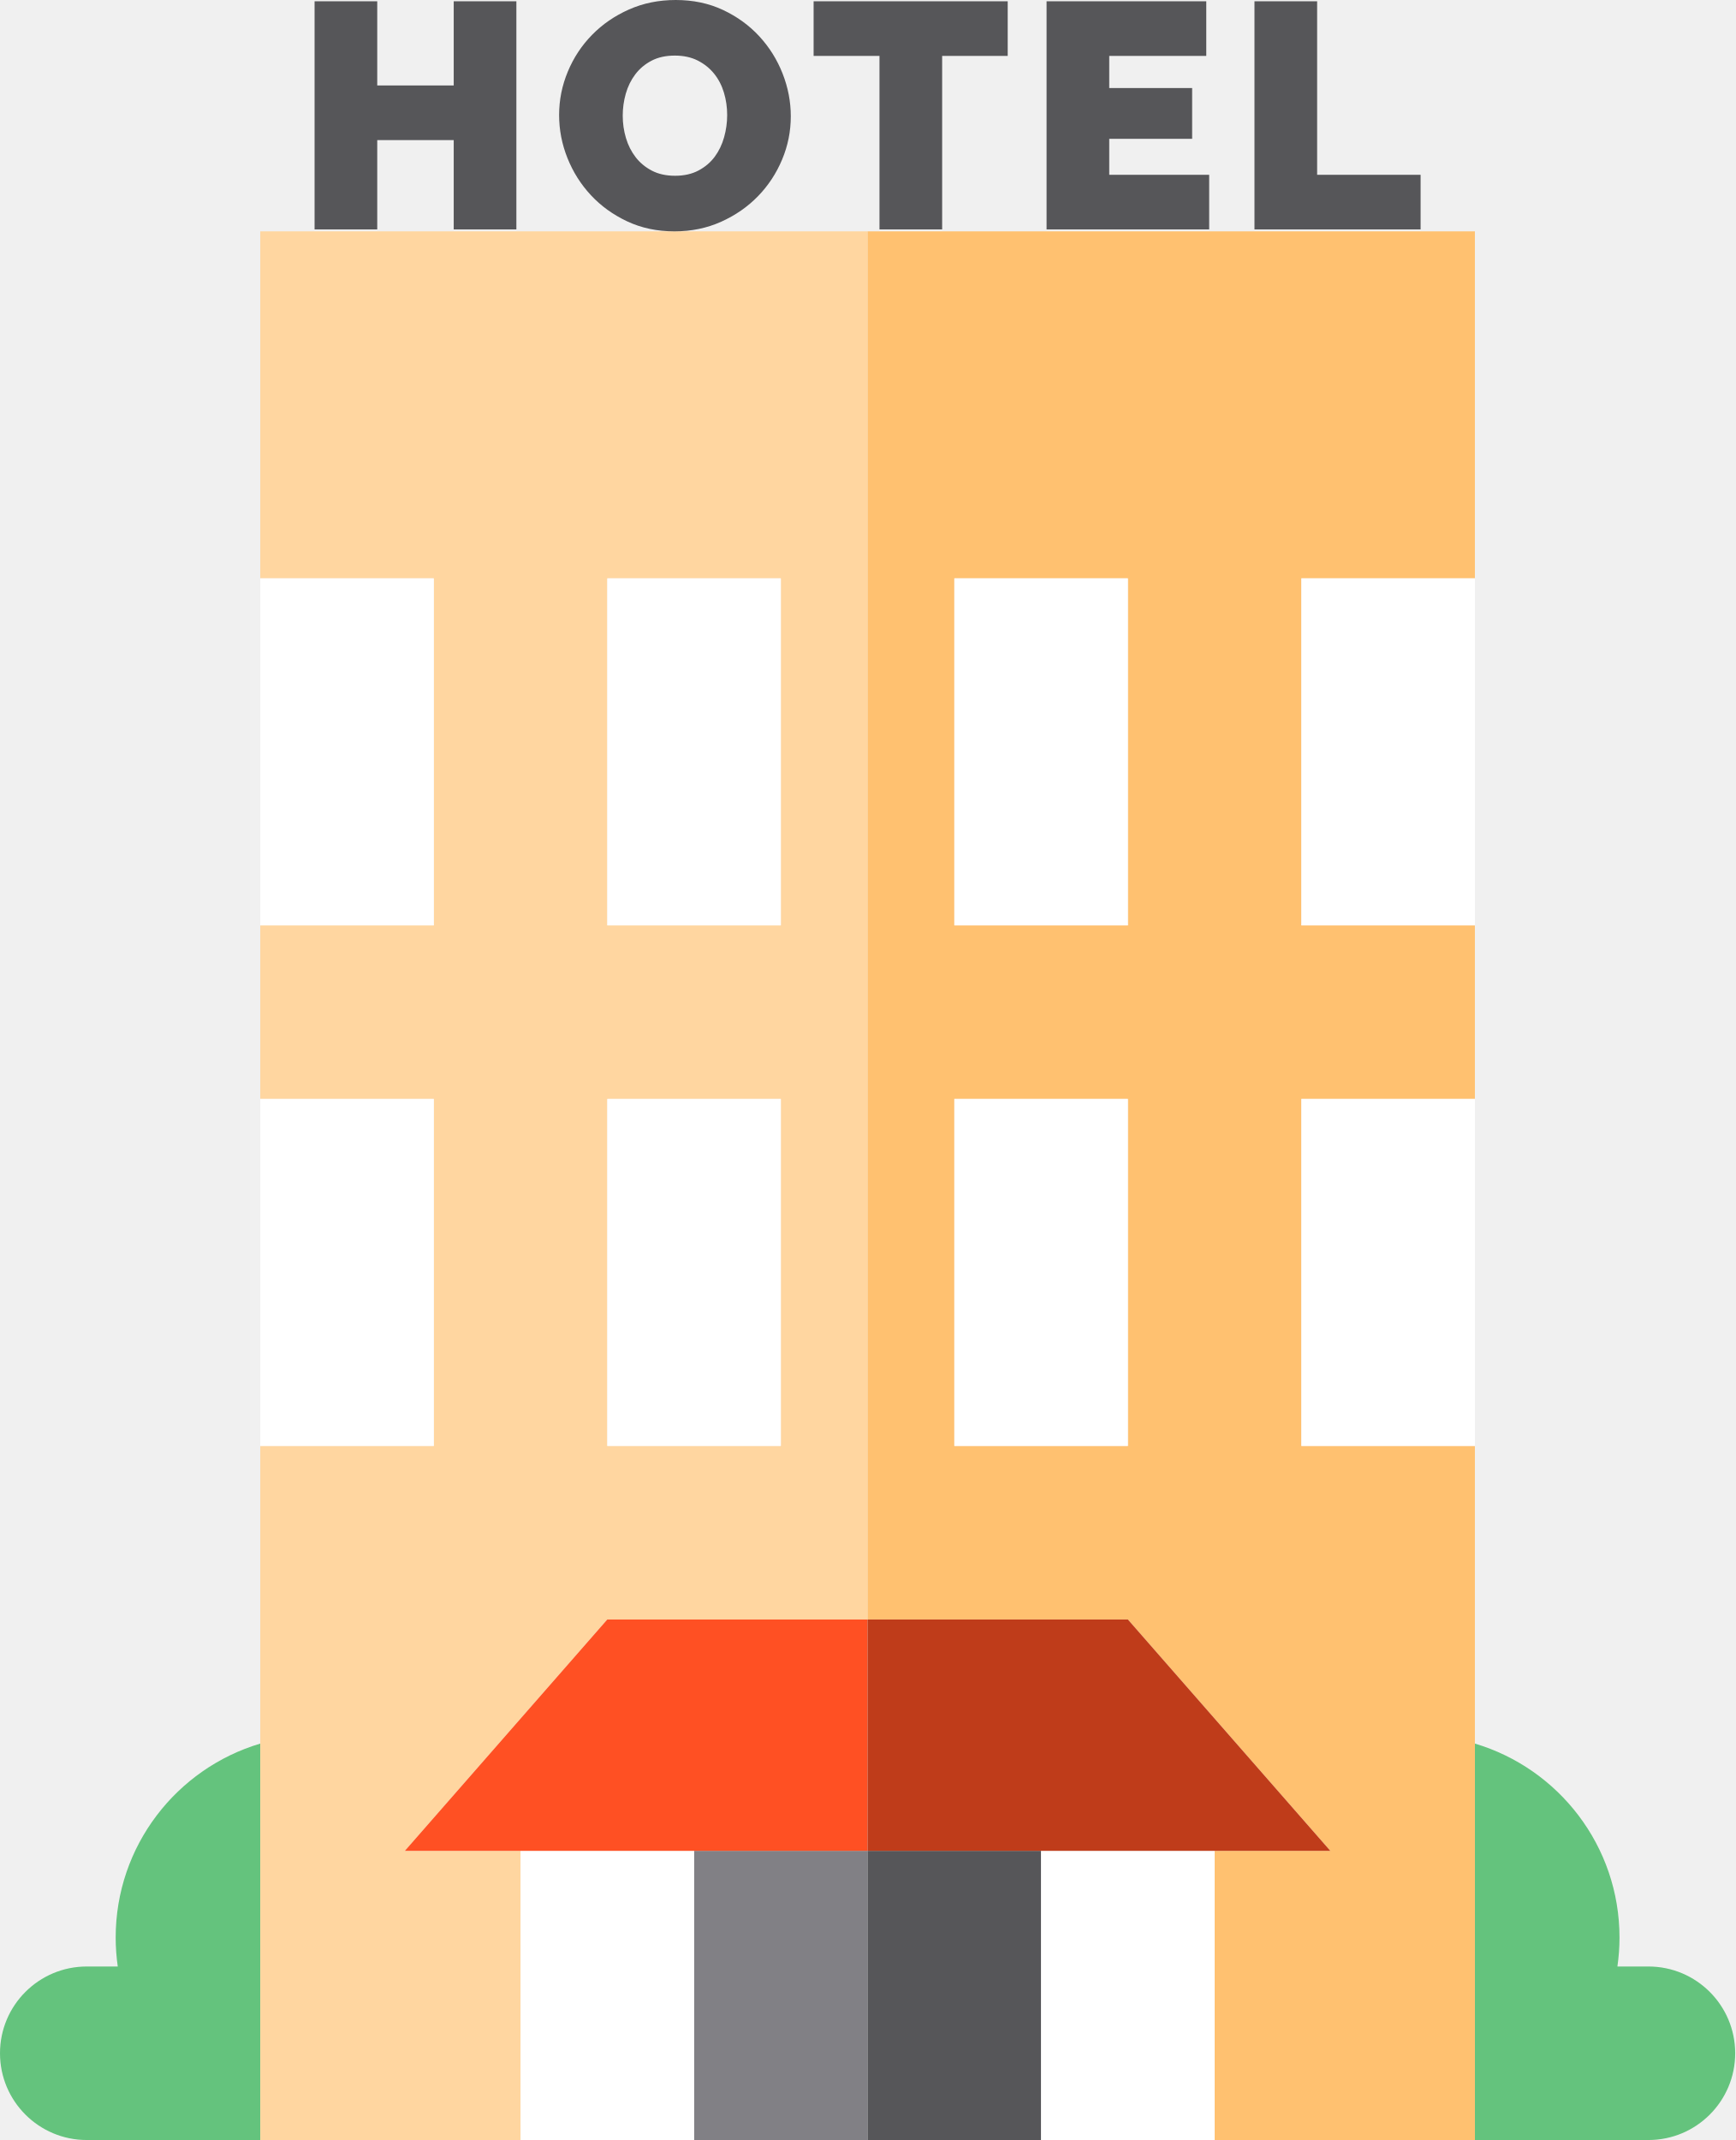
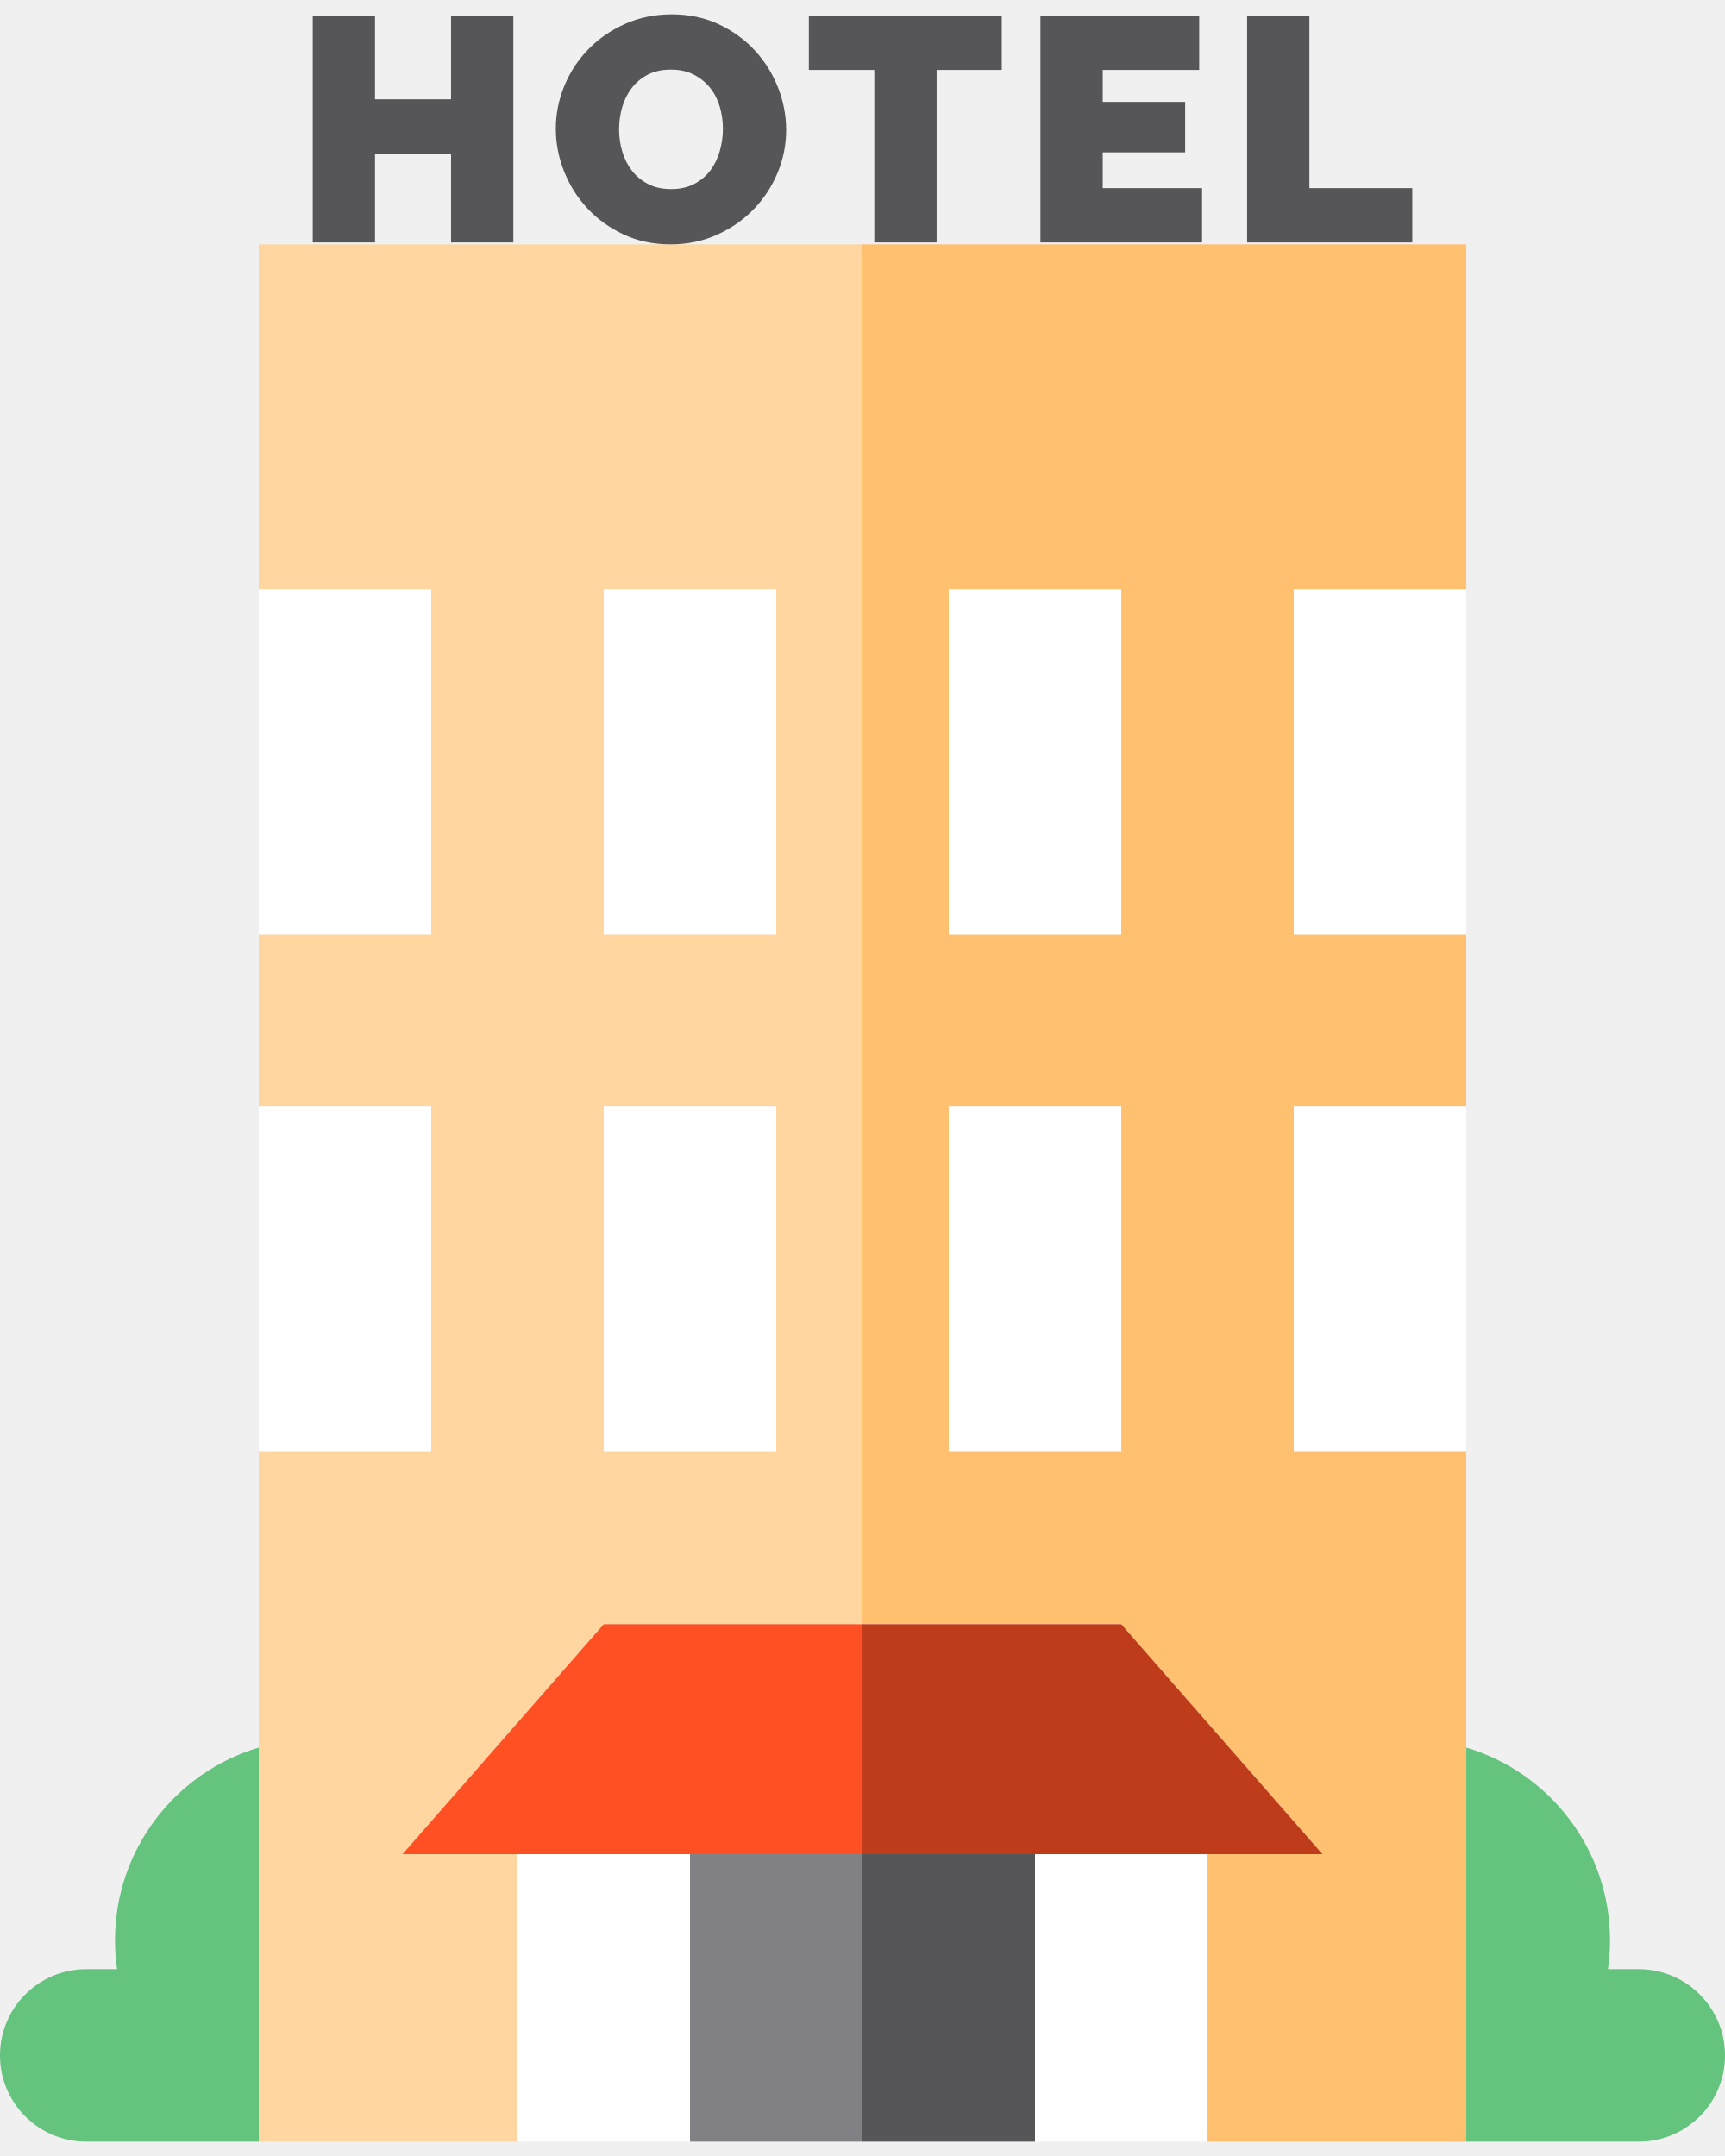
- <svg xmlns="http://www.w3.org/2000/svg" version="1.1" id="Capa_1" x="0px" y="0px" viewBox="0 0 42.235 52.09" xml:space="preserve" width="100%" height="100%">
+ <svg xmlns="http://www.w3.org/2000/svg" version="1.1" id="Capa_1" x="0px" y="0px" viewBox="0 0 42.235 52.09" xml:space="preserve" width="40px" height="50px">
  <defs id="defs59" />
  <g id="XMLID_6_" transform="matrix(0.1407848,0,0,0.1407848,-4.927471,0)">
    <path id="XMLID_2245_" style="fill:#64c37d" d="M 80,301.458 C 65.544,305.762 55,319.146 55,335 c 0,1.698 0.127,3.366 0.361,5 H 50 c -8.284,0 -15,6.716 -15,15 0,8.284 6.716,15 15,15 h 30 v -68.542 z" />
    <path id="XMLID_2246_" style="fill:#64c37d" d="m 320,340 h -5.361 c 0.234,-1.634 0.361,-3.302 0.361,-5 0,-15.854 -10.544,-29.238 -25,-33.542 V 370 h 30 c 8.284,0 15,-6.716 15,-15 0,-8.284 -6.716,-15 -15,-15 z" />
    <path id="XMLID_2247_" style="fill:#ffd6a0" d="m 125,320 h -20 l 35,-40 h 45 V 40 H 151.611 80 v 60 h 30 v 60 H 80 v 30 h 30 v 60 H 80 v 120 h 45 v -50 z m 15,-220 h 30 v 60 h -30 v -60 z m 0,90 h 30 v 60 h -30 v -60 z" />
    <path id="XMLID_2251_" style="fill:#ffc170" d="m 290,250 h -30 v -60 h 30 v -30 h -30 v -60 h 30 V 40 H 185 v 240 h 45 l 35,40 h -20 v 50 h 45 V 250 z m -60,0 h -30 v -60 h 30 v 60 z m 0,-90 h -30 v -60 h 30 v 60 z" />
    <rect id="XMLID_2255_" x="155" y="320" style="fill:#818085" width="30" height="50" />
    <rect id="XMLID_2256_" x="185" y="320" style="fill:#565659" width="30" height="50" />
    <rect id="XMLID_2257_" x="125" y="320" style="fill:#ffffff" width="30" height="50" />
    <rect id="XMLID_2258_" x="215" y="320" style="fill:#ffffff" width="30" height="50" />
    <rect id="XMLID_2259_" x="80" y="100" style="fill:#ffffff" width="30" height="60" />
    <rect id="XMLID_2260_" x="140" y="100" style="fill:#ffffff" width="30" height="60" />
    <rect id="XMLID_2261_" x="200" y="100" style="fill:#ffffff" width="30" height="60" />
    <rect id="XMLID_2262_" x="260" y="100" style="fill:#ffffff" width="30" height="60" />
    <rect id="XMLID_2263_" x="80" y="190" style="fill:#ffffff" width="30" height="60" />
    <rect id="XMLID_2264_" x="140" y="190" style="fill:#ffffff" width="30" height="60" />
    <rect id="XMLID_2265_" x="200" y="190" style="fill:#ffffff" width="30" height="60" />
    <rect id="XMLID_2266_" x="260" y="190" style="fill:#ffffff" width="30" height="60" />
    <polygon id="XMLID_2267_" style="fill:#565659" points="89.388,0.222 89.388,39.667 100.222,39.667 100.222,24.222 113.444,24.222 113.444,39.667 124.278,39.667 124.278,0.222 113.444,0.222 113.444,14.777 100.222,14.777 100.222,0.222 " />
    <path id="XMLID_2268_" style="fill:#565659" d="m 166.056,33.917 c 1.778,-1.832 3.167,-3.945 4.167,-6.334 1,-2.39 1.5,-4.879 1.5,-7.473 0,-2.518 -0.473,-4.98 -1.417,-7.389 -0.945,-2.407 -2.288,-4.556 -4.028,-6.444 C 164.537,4.388 162.445,2.87 160,1.722 157.555,0.574 154.833,0 151.833,0 c -2.926,0 -5.62,0.547 -8.083,1.639 -2.464,1.093 -4.593,2.556 -6.389,4.39 -1.797,1.833 -3.194,3.953 -4.194,6.36 -1.001,2.408 -1.501,4.908 -1.501,7.5 0,2.556 0.481,5.037 1.444,7.444 0.963,2.408 2.314,4.548 4.056,6.417 1.741,1.87 3.833,3.38 6.278,4.527 2.444,1.148 5.167,1.723 8.167,1.723 2.925,0 5.62,-0.556 8.083,-1.667 2.463,-1.111 4.584,-2.583 6.362,-4.416 z m -10.279,-4.444 c -1.148,0.612 -2.5,0.916 -4.055,0.916 -1.556,0 -2.899,-0.296 -4.028,-0.889 -1.13,-0.592 -2.064,-1.37 -2.806,-2.333 -0.741,-0.963 -1.297,-2.064 -1.666,-3.307 -0.371,-1.24 -0.556,-2.527 -0.556,-3.86 0,-1.297 0.175,-2.565 0.528,-3.807 0.352,-1.239 0.898,-2.351 1.639,-3.333 0.74,-0.981 1.675,-1.769 2.806,-2.361 1.129,-0.592 2.472,-0.889 4.027,-0.889 1.519,0 2.843,0.288 3.973,0.861 1.129,0.575 2.073,1.334 2.833,2.278 0.759,0.943 1.324,2.036 1.695,3.277 0.37,1.242 0.556,2.528 0.556,3.861 0,1.298 -0.176,2.574 -0.528,3.834 -0.352,1.259 -0.889,2.38 -1.611,3.36 -0.723,0.984 -1.659,1.78 -2.807,2.392 z" />
    <polygon id="XMLID_2271_" style="fill:#565659" points="197.89,39.667 197.89,9.667 209.224,9.667 209.224,0.222 175.668,0.222 175.668,9.667 187.057,9.667 187.057,39.667 " />
    <polygon id="XMLID_2272_" style="fill:#565659" points="215.945,0.222 215.945,39.667 244.057,39.667 244.057,30.222 226.779,30.222 226.779,24 241.112,24 241.112,15.222 226.779,15.222 226.779,9.667 243.557,9.667 243.557,0.222 " />
    <polygon id="XMLID_2273_" style="fill:#565659" points="251.889,0.222 251.889,39.667 280.612,39.667 280.612,30.222 262.723,30.222 262.723,0.222 " />
    <polygon id="XMLID_2274_" style="fill:#ff5023" points="185,320 185,280 140,280 105,320 125,320 155,320 " />
    <polygon id="XMLID_2275_" style="fill:#bf3c1a" points="265,320 230,280 185,280 185,320 215,320 245,320 " />
  </g>
  <g id="g27" transform="translate(-163.8823,-158.9548)" />
  <g id="g29" transform="translate(-163.8823,-158.9548)" />
  <g id="g31" transform="translate(-163.8823,-158.9548)" />
  <g id="g33" transform="translate(-163.8823,-158.9548)" />
  <g id="g35" transform="translate(-163.8823,-158.9548)" />
  <g id="g37" transform="translate(-163.8823,-158.9548)" />
  <g id="g39" transform="translate(-163.8823,-158.9548)" />
  <g id="g41" transform="translate(-163.8823,-158.9548)" />
  <g id="g43" transform="translate(-163.8823,-158.9548)" />
  <g id="g45" transform="translate(-163.8823,-158.9548)" />
  <g id="g47" transform="translate(-163.8823,-158.9548)" />
  <g id="g49" transform="translate(-163.8823,-158.9548)" />
  <g id="g51" transform="translate(-163.8823,-158.9548)" />
  <g id="g53" transform="translate(-163.8823,-158.9548)" />
  <g id="g55" transform="translate(-163.8823,-158.9548)" />
</svg>
